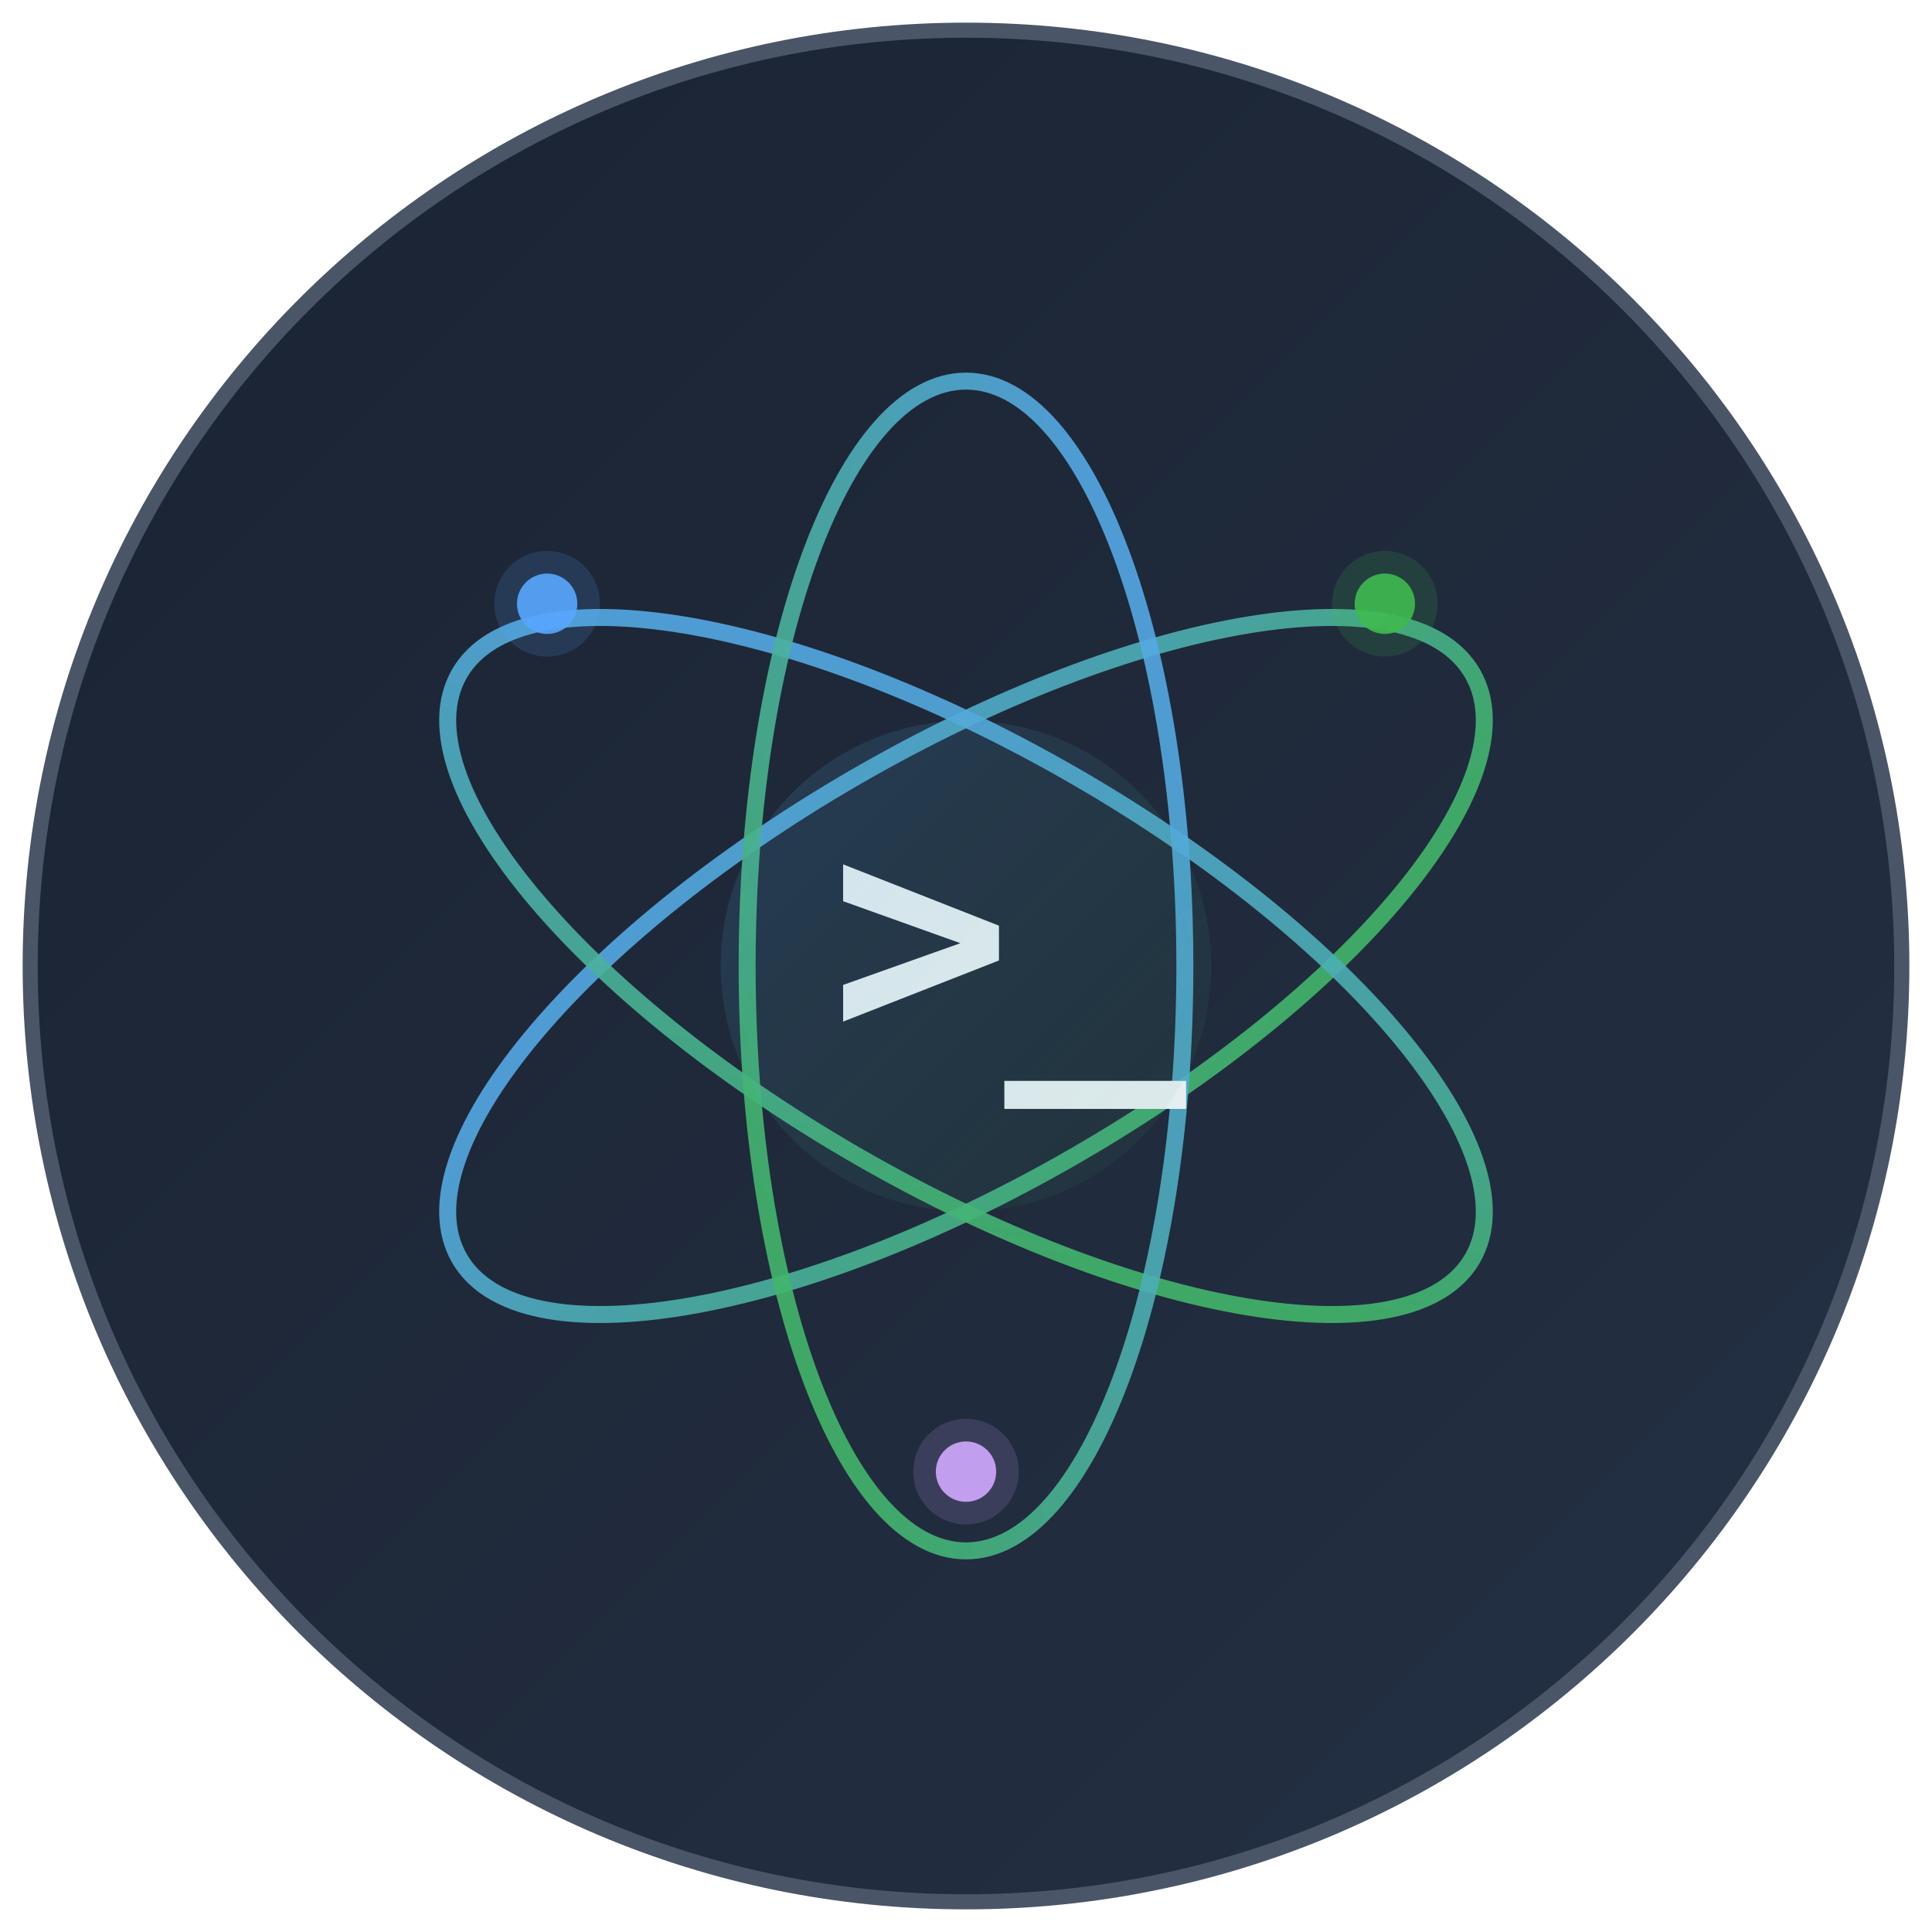
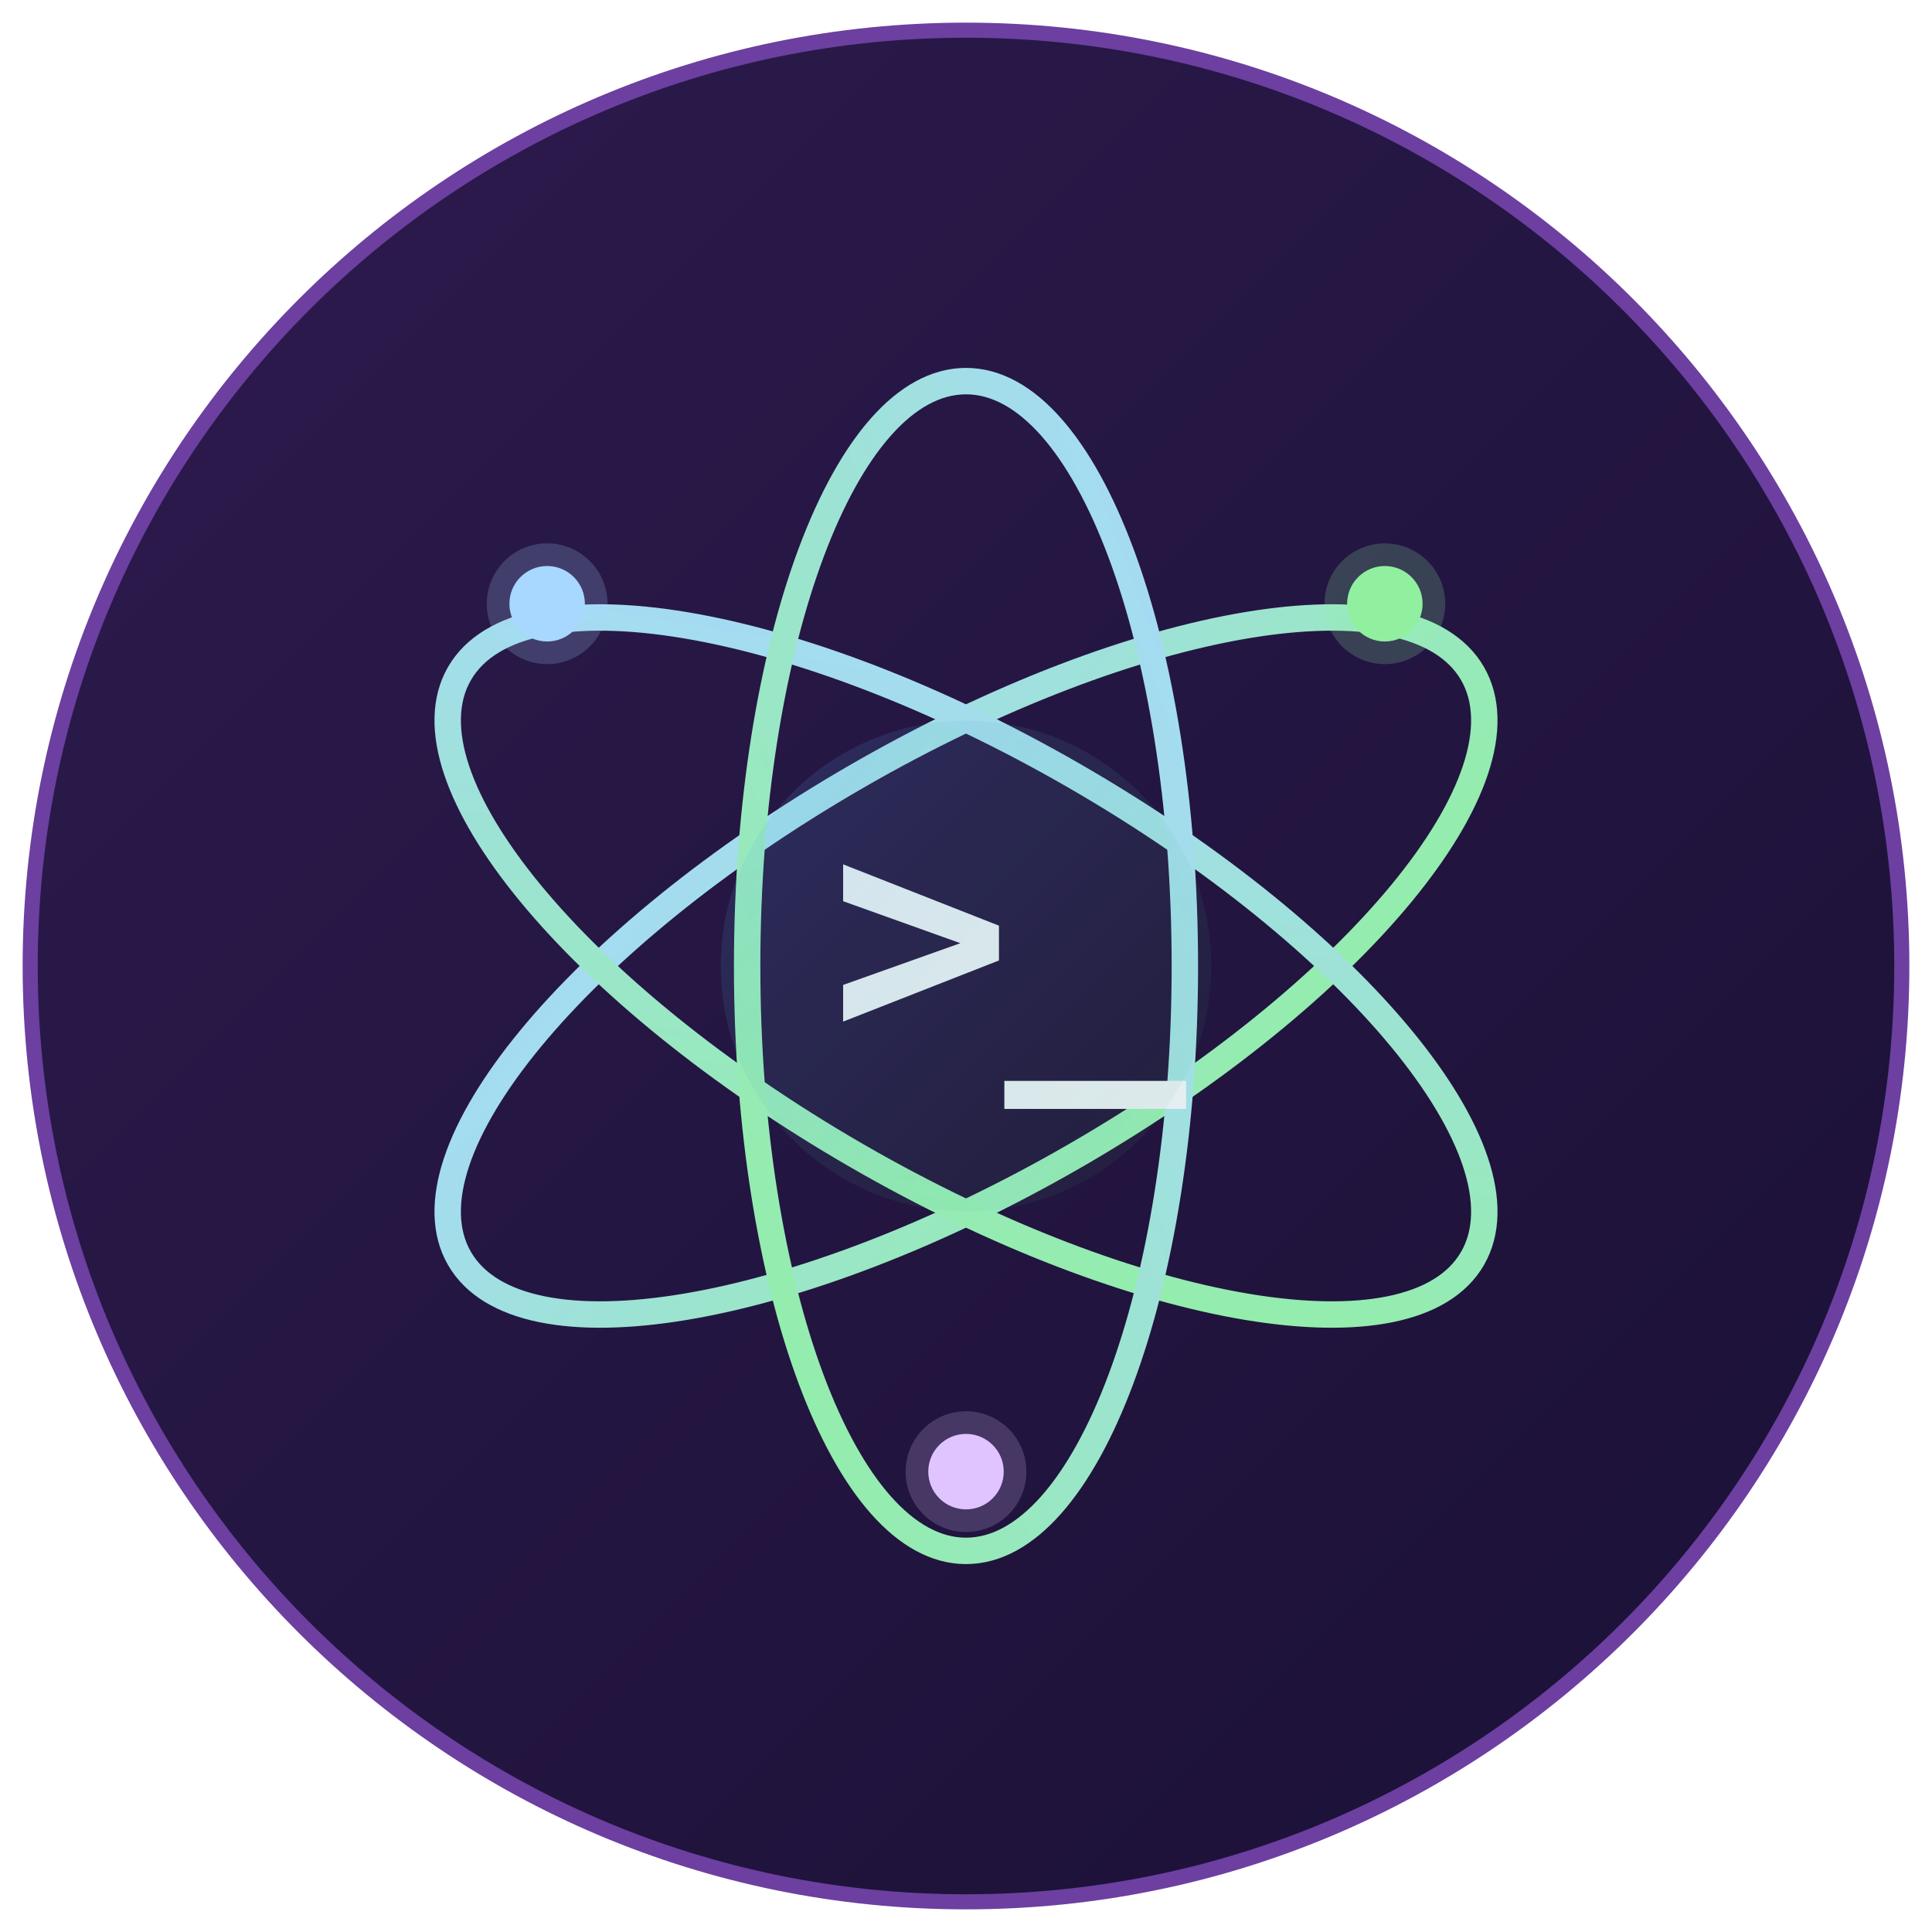
<svg xmlns="http://www.w3.org/2000/svg" viewBox="0 0 512 512" width="512" height="512">
  <defs>
    <linearGradient id="bg" x1="0%" y1="0%" x2="100%" y2="100%">
-       <stop offset="0%" style="stop-color:#1a2332" />
-       <stop offset="100%" style="stop-color:#243044" />
+       <stop offset="0%" style="stop-color:#2d1b4e" />
+       <stop offset="100%" style="stop-color:#1a1035" />
    </linearGradient>
    <linearGradient id="orbit" x1="0%" y1="0%" x2="100%" y2="100%">
-       <stop offset="0%" style="stop-color:#58a6ff" />
-       <stop offset="100%" style="stop-color:#3fb950" />
+       <stop offset="0%" style="stop-color:#a8d8ff" />
+       <stop offset="100%" style="stop-color:#90f0a0" />
    </linearGradient>
    <linearGradient id="glow" x1="0%" y1="0%" x2="100%" y2="100%">
      <stop offset="0%" style="stop-color:#58a6ff;stop-opacity:0.3" />
      <stop offset="100%" style="stop-color:#3fb950;stop-opacity:0.1" />
    </linearGradient>
  </defs>
-   <circle cx="256" cy="256" r="248" fill="url(#bg)" stroke="#4a5568" stroke-width="4" />
-   <ellipse cx="256" cy="256" rx="155" ry="58" fill="none" stroke="url(#orbit)" stroke-width="4.5" opacity="0.9" transform="rotate(-30 256 256)" />
-   <ellipse cx="256" cy="256" rx="155" ry="58" fill="none" stroke="url(#orbit)" stroke-width="4.5" opacity="0.9" transform="rotate(30 256 256)" />
-   <ellipse cx="256" cy="256" rx="155" ry="58" fill="none" stroke="url(#orbit)" stroke-width="4.5" opacity="0.9" transform="rotate(90 256 256)" />
+   <circle cx="256" cy="256" r="248" fill="url(#bg)" stroke="#6c3fa0" stroke-width="4" />
+   <ellipse cx="256" cy="256" rx="155" ry="58" fill="none" stroke="url(#orbit)" stroke-width="7" opacity="1" transform="rotate(-30 256 256)" />
+   <ellipse cx="256" cy="256" rx="155" ry="58" fill="none" stroke="url(#orbit)" stroke-width="7" opacity="1" transform="rotate(30 256 256)" />
+   <ellipse cx="256" cy="256" rx="155" ry="58" fill="none" stroke="url(#orbit)" stroke-width="7" opacity="1" transform="rotate(90 256 256)" />
  <text x="220" y="275" font-family="'JetBrains Mono', 'Cascadia Code', 'Consolas', monospace" font-size="80" font-weight="700" fill="#e6edf3" letter-spacing="-2">
    &gt;_
  </text>
  <circle cx="256" cy="256" r="65" fill="url(#glow)" opacity="0.5" />
-   <circle cx="145" cy="160" r="8" fill="#58a6ff" opacity="0.9" />
-   <circle cx="145" cy="160" r="14" fill="#58a6ff" opacity="0.15" />
-   <circle cx="367" cy="160" r="8" fill="#3fb950" opacity="0.9" />
-   <circle cx="367" cy="160" r="14" fill="#3fb950" opacity="0.15" />
-   <circle cx="256" cy="390" r="8" fill="#d2a8ff" opacity="0.9" />
-   <circle cx="256" cy="390" r="14" fill="#d2a8ff" opacity="0.15" />
+   <circle cx="145" cy="160" r="10" fill="#a8d8ff" opacity="1" />
+   <circle cx="145" cy="160" r="16" fill="#a8d8ff" opacity="0.2" />
+   <circle cx="367" cy="160" r="10" fill="#90f0a0" opacity="1" />
+   <circle cx="367" cy="160" r="16" fill="#90f0a0" opacity="0.2" />
+   <circle cx="256" cy="390" r="10" fill="#e0c4ff" opacity="1" />
+   <circle cx="256" cy="390" r="16" fill="#e0c4ff" opacity="0.2" />
</svg>
